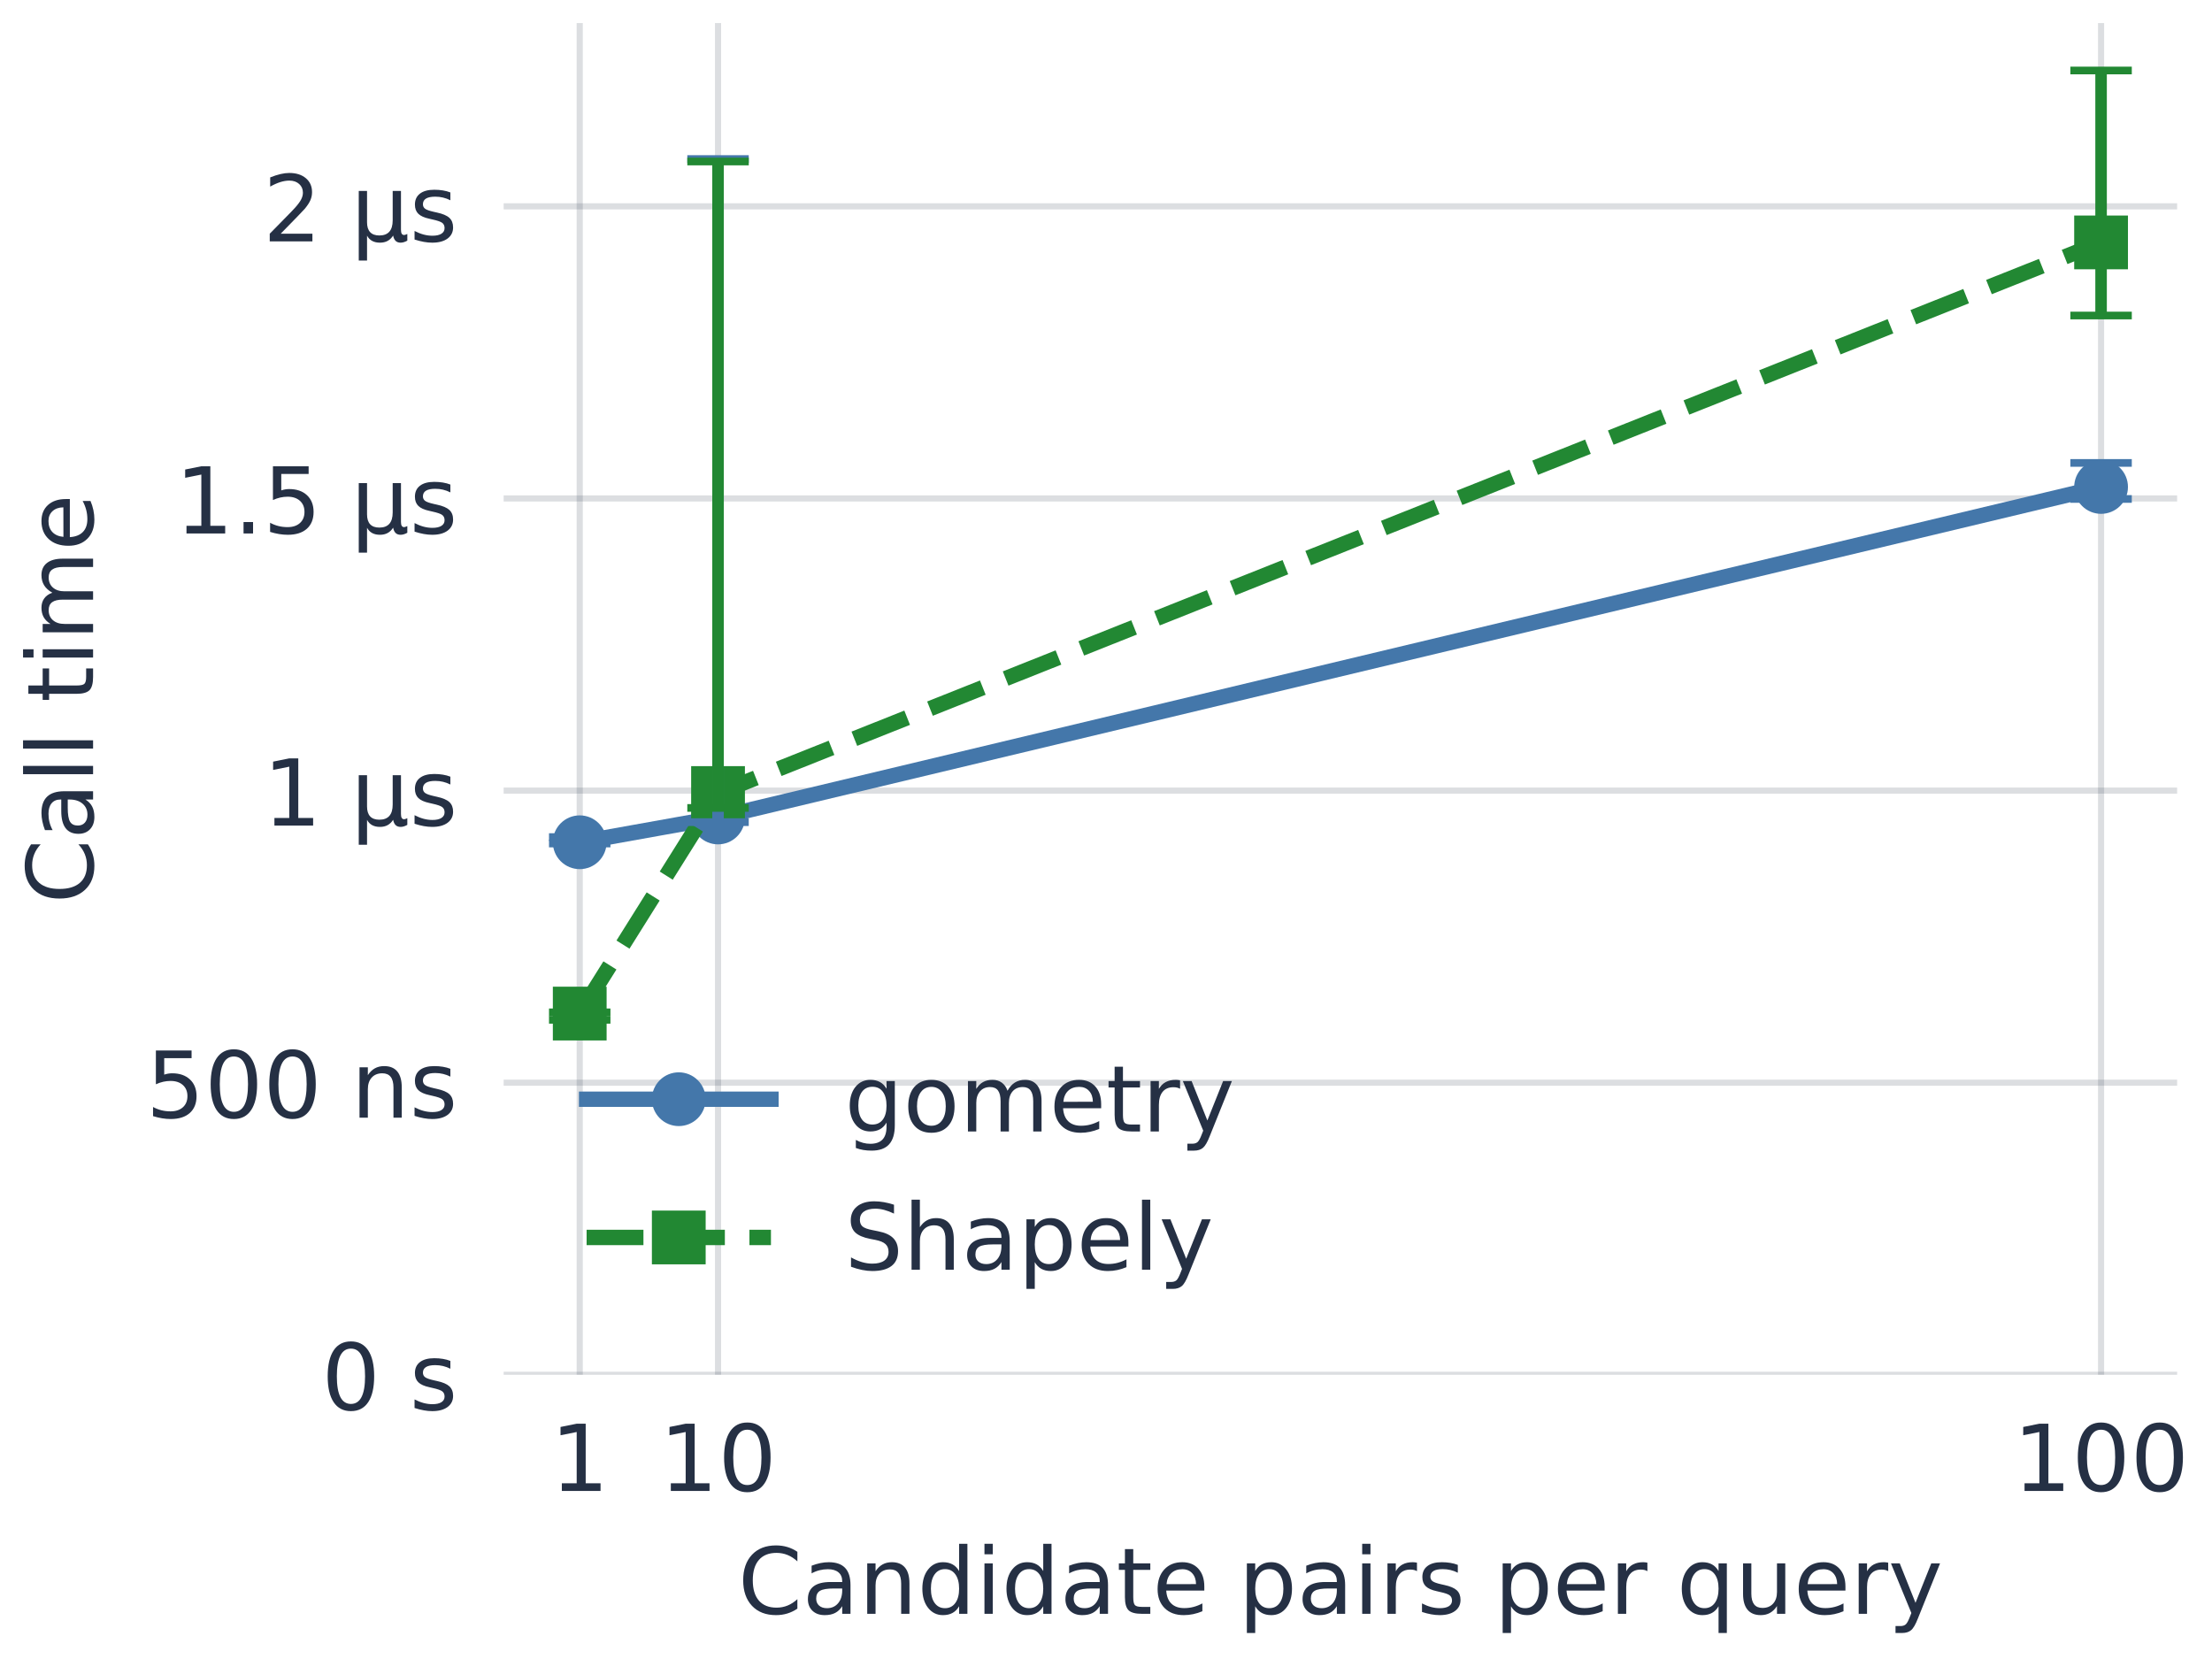
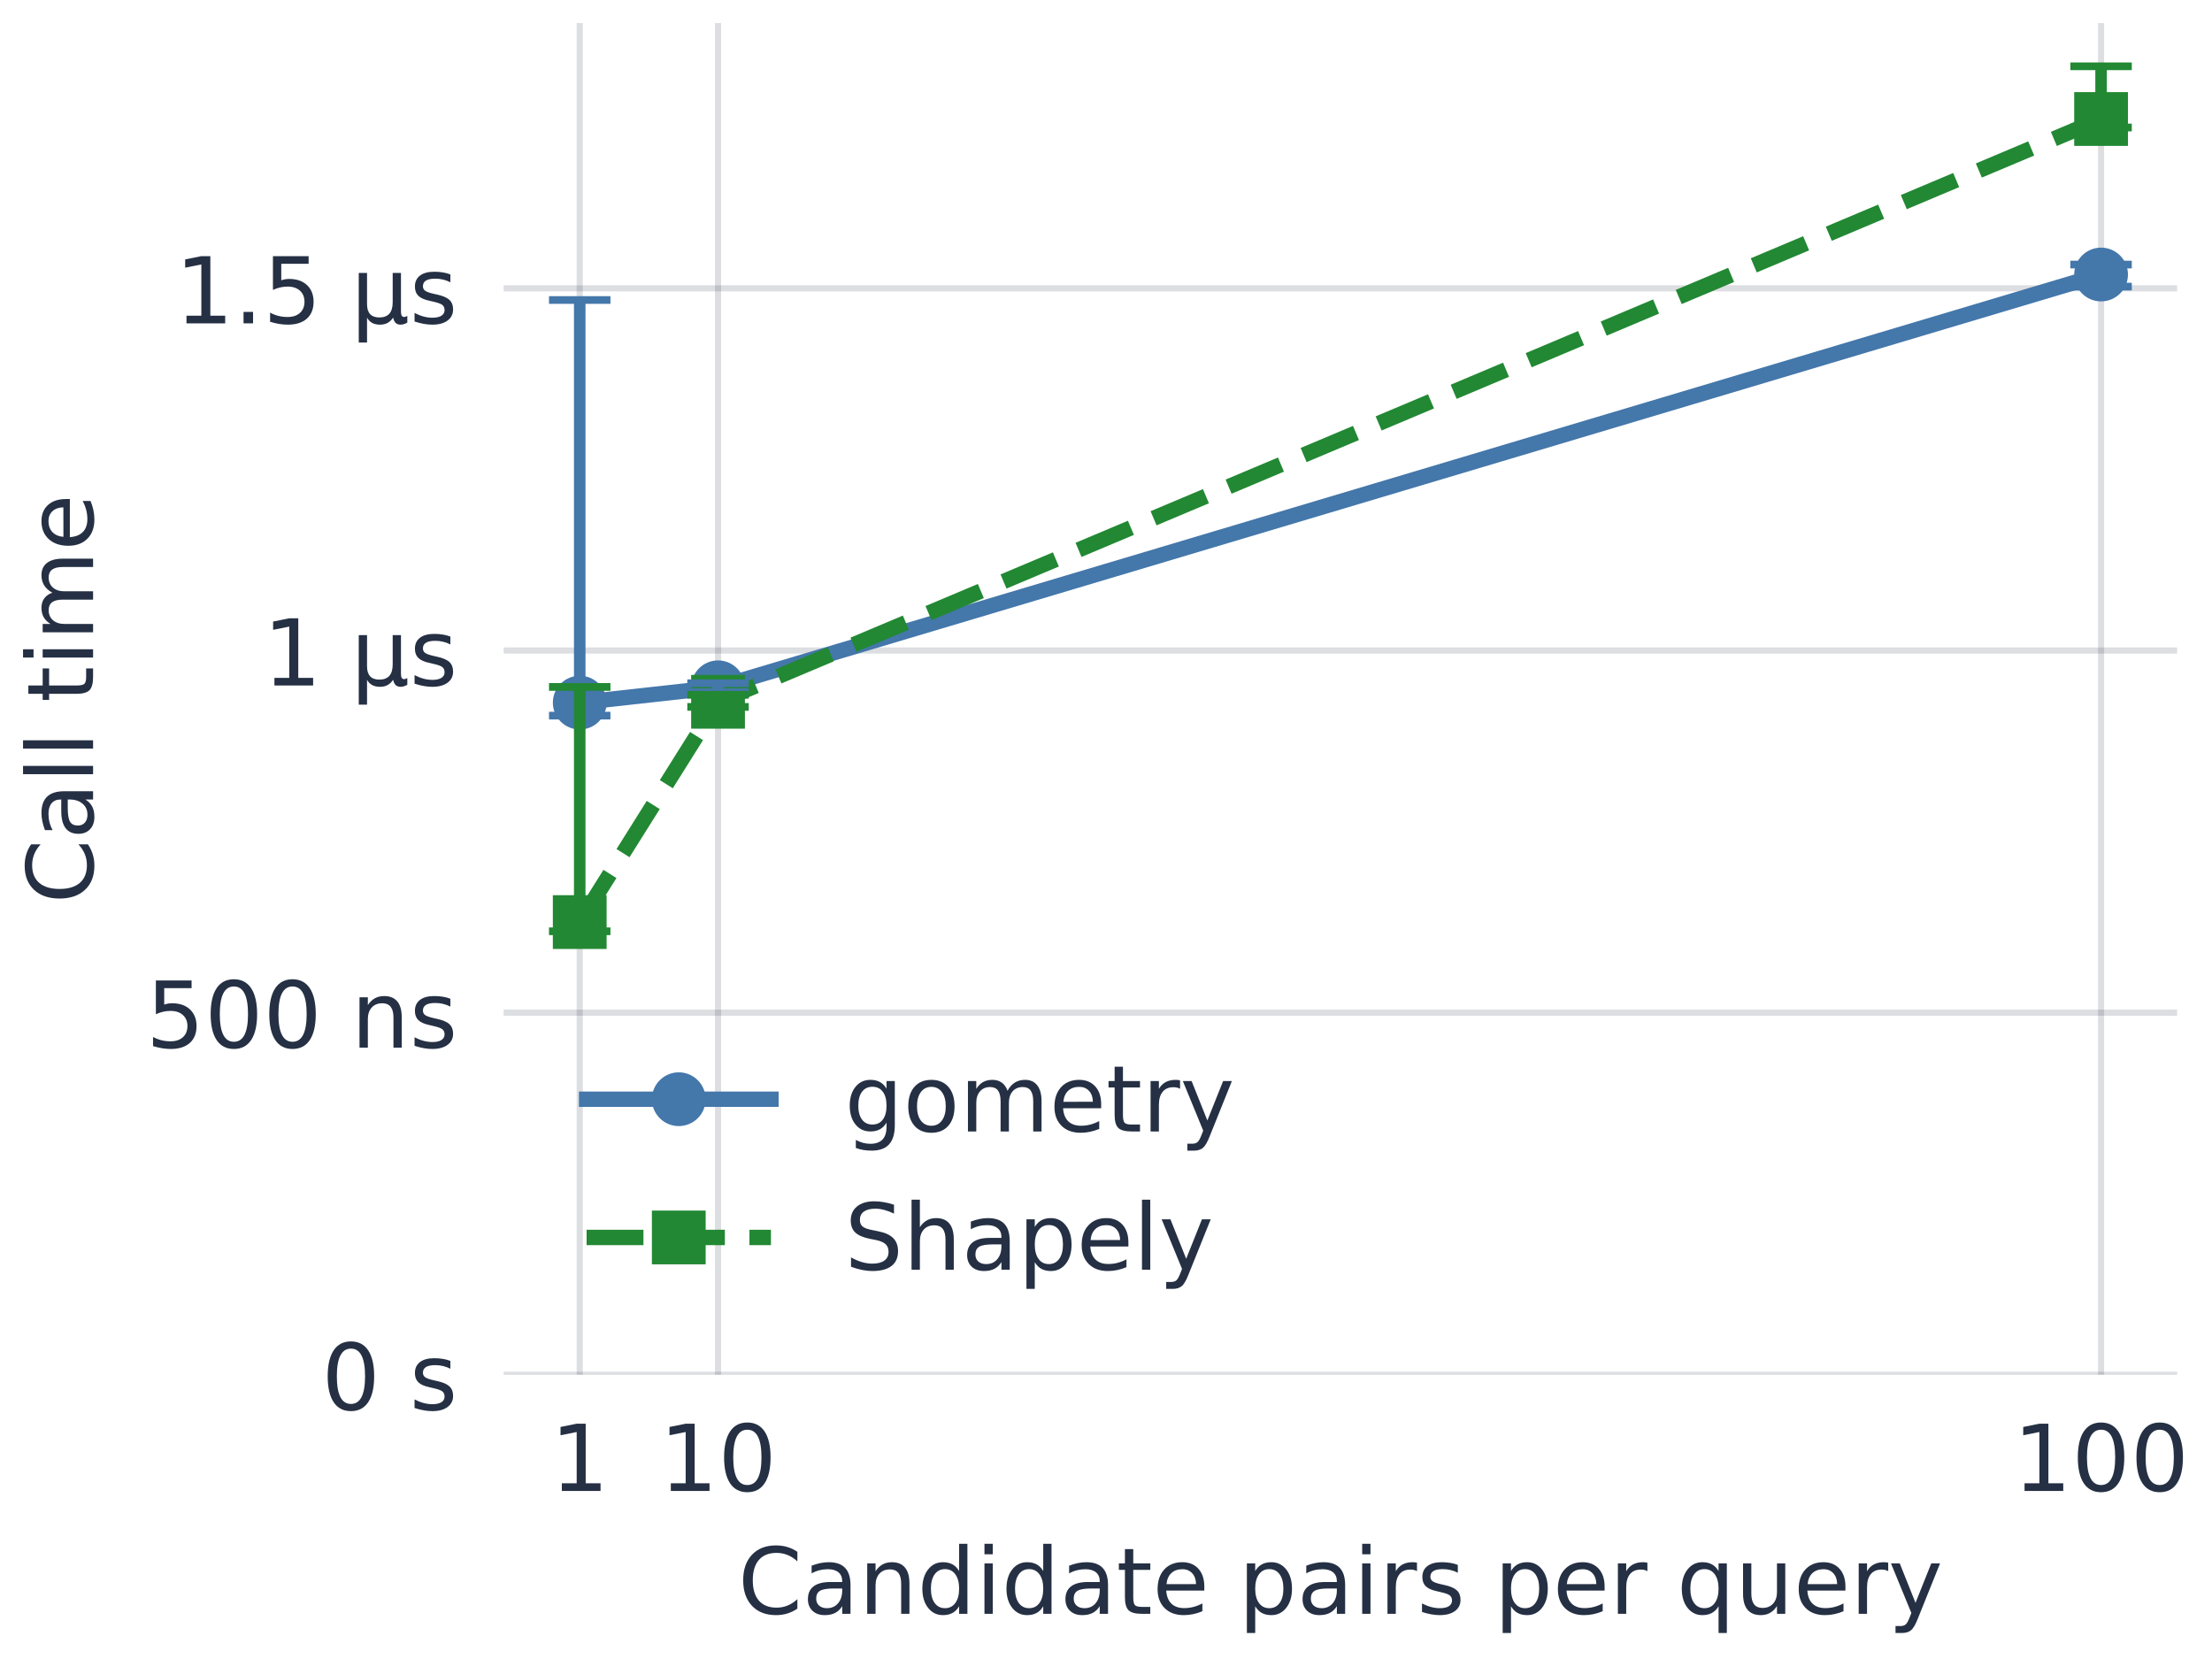
<svg xmlns="http://www.w3.org/2000/svg" xmlns:xlink="http://www.w3.org/1999/xlink" width="288pt" height="216pt" viewBox="0 0 288 216" version="1.1">
  <defs>
    <style type="text/css">*{stroke-linejoin: round; stroke-linecap: butt}</style>
  </defs>
  <g id="figure_1">
    <g id="patch_1">
      <path d="M 0 216 L 288 216 L 288 0 L 0 0 L 0 216 z " style="fill: none" />
    </g>
    <g id="axes_1">
      <g id="patch_2">
        <path d="M 65.576 178.999 L 283.462 178.999 L 283.462 3 L 65.576 3 L 65.576 178.999 z " style="fill: none" />
      </g>
      <g id="matplotlib.axis_1">
        <g id="xtick_1">
          <g id="line2d_1">
            <path d="M 75.48 178.999 L 75.48 3 " clip-path="url(#p551e7f5660)" style="fill: none; stroke: #253044; stroke-opacity: 0.16; stroke-width: 0.8; stroke-linecap: square" />
          </g>
          <g id="line2d_2" />
          <g id="text_1">
            <g style="fill: #253044" transform="translate(71.66256 194.116) scale(0.12 -0.12)">
              <defs>
                <path id="DejaVuSans-14" d="M 794 531 L 1825 531 L 1825 4091 L 703 3866 L 703 4441 L 1819 4666 L 2450 4666 L 2450 531 L 3481 531 L 3481 0 L 794 0 L 794 531 z " transform="scale(0.015625)" />
              </defs>
              <use xlink:href="#DejaVuSans-14" />
            </g>
          </g>
        </g>
        <g id="xtick_2">
          <g id="line2d_3">
            <path d="M 93.487 178.999 L 93.487 3 " clip-path="url(#p551e7f5660)" style="fill: none; stroke: #253044; stroke-opacity: 0.16; stroke-width: 0.8; stroke-linecap: square" />
          </g>
          <g id="line2d_4" />
          <g id="text_2">
            <g style="fill: #253044" transform="translate(85.85213 194.116) scale(0.12 -0.12)">
              <defs>
                <path id="DejaVuSans-13" d="M 2034 4250 Q 1547 4250 1301 3770 Q 1056 3291 1056 2328 Q 1056 1369 1301 889 Q 1547 409 2034 409 Q 2525 409 2770 889 Q 3016 1369 3016 2328 Q 3016 3291 2770 3770 Q 2525 4250 2034 4250 z M 2034 4750 Q 2819 4750 3233 4129 Q 3647 3509 3647 2328 Q 3647 1150 3233 529 Q 2819 -91 2034 -91 Q 1250 -91 836 529 Q 422 1150 422 2328 Q 422 3509 836 4129 Q 1250 4750 2034 4750 z " transform="scale(0.015625)" />
              </defs>
              <use xlink:href="#DejaVuSans-14" />
              <use xlink:href="#DejaVuSans-13" transform="translate(63.625 0)" />
            </g>
          </g>
        </g>
        <g id="xtick_3">
          <g id="line2d_5">
            <path d="M 273.558 178.999 L 273.558 3 " clip-path="url(#p551e7f5660)" style="fill: none; stroke: #253044; stroke-opacity: 0.16; stroke-width: 0.8; stroke-linecap: square" />
          </g>
          <g id="line2d_6" />
          <g id="text_3">
            <g style="fill: #253044" transform="translate(262.1053 194.116) scale(0.12 -0.12)">
              <use xlink:href="#DejaVuSans-14" />
              <use xlink:href="#DejaVuSans-13" transform="translate(63.625 0)" />
              <use xlink:href="#DejaVuSans-13" transform="translate(127.25 0)" />
            </g>
          </g>
        </g>
        <g id="text_4">
          <g style="fill: #253044" transform="translate(96.08954 210.1169) scale(0.12 -0.12)">
            <defs>
              <path id="DejaVuSans-26" d="M 4122 4306 L 4122 3641 Q 3803 3938 3442 4084 Q 3081 4231 2675 4231 Q 1875 4231 1450 3742 Q 1025 3253 1025 2328 Q 1025 1406 1450 917 Q 1875 428 2675 428 Q 3081 428 3442 575 Q 3803 722 4122 1019 L 4122 359 Q 3791 134 3420 21 Q 3050 -91 2638 -91 Q 1578 -91 968 557 Q 359 1206 359 2328 Q 359 3453 968 4101 Q 1578 4750 2638 4750 Q 3056 4750 3426 4639 Q 3797 4528 4122 4306 z " transform="scale(0.015625)" />
              <path id="DejaVuSans-44" d="M 2194 1759 Q 1497 1759 1228 1600 Q 959 1441 959 1056 Q 959 750 1161 570 Q 1363 391 1709 391 Q 2188 391 2477 730 Q 2766 1069 2766 1631 L 2766 1759 L 2194 1759 z M 3341 1997 L 3341 0 L 2766 0 L 2766 531 Q 2569 213 2275 61 Q 1981 -91 1556 -91 Q 1019 -91 701 211 Q 384 513 384 1019 Q 384 1609 779 1909 Q 1175 2209 1959 2209 L 2766 2209 L 2766 2266 Q 2766 2663 2505 2880 Q 2244 3097 1772 3097 Q 1472 3097 1187 3025 Q 903 2953 641 2809 L 641 3341 Q 956 3463 1253 3523 Q 1550 3584 1831 3584 Q 2591 3584 2966 3190 Q 3341 2797 3341 1997 z " transform="scale(0.015625)" />
              <path id="DejaVuSans-51" d="M 3513 2113 L 3513 0 L 2938 0 L 2938 2094 Q 2938 2591 2744 2837 Q 2550 3084 2163 3084 Q 1697 3084 1428 2787 Q 1159 2491 1159 1978 L 1159 0 L 581 0 L 581 3500 L 1159 3500 L 1159 2956 Q 1366 3272 1645 3428 Q 1925 3584 2291 3584 Q 2894 3584 3203 3211 Q 3513 2838 3513 2113 z " transform="scale(0.015625)" />
              <path id="DejaVuSans-47" d="M 2906 2969 L 2906 4863 L 3481 4863 L 3481 0 L 2906 0 L 2906 525 Q 2725 213 2448 61 Q 2172 -91 1784 -91 Q 1150 -91 751 415 Q 353 922 353 1747 Q 353 2572 751 3078 Q 1150 3584 1784 3584 Q 2172 3584 2448 3432 Q 2725 3281 2906 2969 z M 947 1747 Q 947 1113 1208 752 Q 1469 391 1925 391 Q 2381 391 2643 752 Q 2906 1113 2906 1747 Q 2906 2381 2643 2742 Q 2381 3103 1925 3103 Q 1469 3103 1208 2742 Q 947 2381 947 1747 z " transform="scale(0.015625)" />
              <path id="DejaVuSans-4c" d="M 603 3500 L 1178 3500 L 1178 0 L 603 0 L 603 3500 z M 603 4863 L 1178 4863 L 1178 4134 L 603 4134 L 603 4863 z " transform="scale(0.015625)" />
              <path id="DejaVuSans-57" d="M 1172 4494 L 1172 3500 L 2356 3500 L 2356 3053 L 1172 3053 L 1172 1153 Q 1172 725 1289 603 Q 1406 481 1766 481 L 2356 481 L 2356 0 L 1766 0 Q 1100 0 847 248 Q 594 497 594 1153 L 594 3053 L 172 3053 L 172 3500 L 594 3500 L 594 4494 L 1172 4494 z " transform="scale(0.015625)" />
              <path id="DejaVuSans-48" d="M 3597 1894 L 3597 1613 L 953 1613 Q 991 1019 1311 708 Q 1631 397 2203 397 Q 2534 397 2845 478 Q 3156 559 3463 722 L 3463 178 Q 3153 47 2828 -22 Q 2503 -91 2169 -91 Q 1331 -91 842 396 Q 353 884 353 1716 Q 353 2575 817 3079 Q 1281 3584 2069 3584 Q 2775 3584 3186 3129 Q 3597 2675 3597 1894 z M 3022 2063 Q 3016 2534 2758 2815 Q 2500 3097 2075 3097 Q 1594 3097 1305 2825 Q 1016 2553 972 2059 L 3022 2063 z " transform="scale(0.015625)" />
              <path id="DejaVuSans-3" transform="scale(0.015625)" />
              <path id="DejaVuSans-53" d="M 1159 525 L 1159 -1331 L 581 -1331 L 581 3500 L 1159 3500 L 1159 2969 Q 1341 3281 1617 3432 Q 1894 3584 2278 3584 Q 2916 3584 3314 3078 Q 3713 2572 3713 1747 Q 3713 922 3314 415 Q 2916 -91 2278 -91 Q 1894 -91 1617 61 Q 1341 213 1159 525 z M 3116 1747 Q 3116 2381 2855 2742 Q 2594 3103 2138 3103 Q 1681 3103 1420 2742 Q 1159 2381 1159 1747 Q 1159 1113 1420 752 Q 1681 391 2138 391 Q 2594 391 2855 752 Q 3116 1113 3116 1747 z " transform="scale(0.015625)" />
              <path id="DejaVuSans-55" d="M 2631 2963 Q 2534 3019 2420 3045 Q 2306 3072 2169 3072 Q 1681 3072 1420 2755 Q 1159 2438 1159 1844 L 1159 0 L 581 0 L 581 3500 L 1159 3500 L 1159 2956 Q 1341 3275 1631 3429 Q 1922 3584 2338 3584 Q 2397 3584 2469 3576 Q 2541 3569 2628 3553 L 2631 2963 z " transform="scale(0.015625)" />
              <path id="DejaVuSans-56" d="M 2834 3397 L 2834 2853 Q 2591 2978 2328 3040 Q 2066 3103 1784 3103 Q 1356 3103 1142 2972 Q 928 2841 928 2578 Q 928 2378 1081 2264 Q 1234 2150 1697 2047 L 1894 2003 Q 2506 1872 2764 1633 Q 3022 1394 3022 966 Q 3022 478 2636 193 Q 2250 -91 1575 -91 Q 1294 -91 989 -36 Q 684 19 347 128 L 347 722 Q 666 556 975 473 Q 1284 391 1588 391 Q 1994 391 2212 530 Q 2431 669 2431 922 Q 2431 1156 2273 1281 Q 2116 1406 1581 1522 L 1381 1569 Q 847 1681 609 1914 Q 372 2147 372 2553 Q 372 3047 722 3315 Q 1072 3584 1716 3584 Q 2034 3584 2315 3537 Q 2597 3491 2834 3397 z " transform="scale(0.015625)" />
              <path id="DejaVuSans-54" d="M 947 1747 Q 947 1113 1208 752 Q 1469 391 1925 391 Q 2381 391 2643 752 Q 2906 1113 2906 1747 Q 2906 2381 2643 2742 Q 2381 3103 1925 3103 Q 1469 3103 1208 2742 Q 947 2381 947 1747 z M 2906 525 Q 2725 213 2448 61 Q 2172 -91 1784 -91 Q 1150 -91 751 415 Q 353 922 353 1747 Q 353 2572 751 3078 Q 1150 3584 1784 3584 Q 2172 3584 2448 3432 Q 2725 3281 2906 2969 L 2906 3500 L 3481 3500 L 3481 -1331 L 2906 -1331 L 2906 525 z " transform="scale(0.015625)" />
              <path id="DejaVuSans-58" d="M 544 1381 L 544 3500 L 1119 3500 L 1119 1403 Q 1119 906 1312 657 Q 1506 409 1894 409 Q 2359 409 2629 706 Q 2900 1003 2900 1516 L 2900 3500 L 3475 3500 L 3475 0 L 2900 0 L 2900 538 Q 2691 219 2414 64 Q 2138 -91 1772 -91 Q 1169 -91 856 284 Q 544 659 544 1381 z M 1991 3584 L 1991 3584 z " transform="scale(0.015625)" />
              <path id="DejaVuSans-5c" d="M 2059 -325 Q 1816 -950 1584 -1140 Q 1353 -1331 966 -1331 L 506 -1331 L 506 -850 L 844 -850 Q 1081 -850 1212 -737 Q 1344 -625 1503 -206 L 1606 56 L 191 3500 L 800 3500 L 1894 763 L 2988 3500 L 3597 3500 L 2059 -325 z " transform="scale(0.015625)" />
            </defs>
            <use xlink:href="#DejaVuSans-26" />
            <use xlink:href="#DejaVuSans-44" transform="translate(69.82812 0)" />
            <use xlink:href="#DejaVuSans-51" transform="translate(131.1094 0)" />
            <use xlink:href="#DejaVuSans-47" transform="translate(194.4844 0)" />
            <use xlink:href="#DejaVuSans-4c" transform="translate(257.9688 0)" />
            <use xlink:href="#DejaVuSans-47" transform="translate(285.75 0)" />
            <use xlink:href="#DejaVuSans-44" transform="translate(349.2344 0)" />
            <use xlink:href="#DejaVuSans-57" transform="translate(410.5156 0)" />
            <use xlink:href="#DejaVuSans-48" transform="translate(449.7188 0)" />
            <use xlink:href="#DejaVuSans-3" transform="translate(511.25 0)" />
            <use xlink:href="#DejaVuSans-53" transform="translate(543.0312 0)" />
            <use xlink:href="#DejaVuSans-44" transform="translate(606.5156 0)" />
            <use xlink:href="#DejaVuSans-4c" transform="translate(667.7969 0)" />
            <use xlink:href="#DejaVuSans-55" transform="translate(695.5781 0)" />
            <use xlink:href="#DejaVuSans-56" transform="translate(736.6875 0)" />
            <use xlink:href="#DejaVuSans-3" transform="translate(788.7812 0)" />
            <use xlink:href="#DejaVuSans-53" transform="translate(820.5625 0)" />
            <use xlink:href="#DejaVuSans-48" transform="translate(884.0469 0)" />
            <use xlink:href="#DejaVuSans-55" transform="translate(945.5781 0)" />
            <use xlink:href="#DejaVuSans-3" transform="translate(986.6875 0)" />
            <use xlink:href="#DejaVuSans-54" transform="translate(1018.469 0)" />
            <use xlink:href="#DejaVuSans-58" transform="translate(1081.953 0)" />
            <use xlink:href="#DejaVuSans-48" transform="translate(1145.328 0)" />
            <use xlink:href="#DejaVuSans-55" transform="translate(1206.859 0)" />
            <use xlink:href="#DejaVuSans-5c" transform="translate(1247.969 0)" />
          </g>
        </g>
      </g>
      <g id="matplotlib.axis_2">
        <g id="ytick_1">
          <g id="line2d_7">
            <path d="M 65.576 178.999 L 283.462 178.999 " clip-path="url(#p551e7f5660)" style="fill: none; stroke: #253044; stroke-opacity: 0.16; stroke-width: 0.8; stroke-linecap: square" />
          </g>
          <g id="line2d_8" />
          <g id="text_5">
            <g style="fill: #253044" transform="translate(41.87618 183.5574) scale(0.12 -0.12)">
              <use xlink:href="#DejaVuSans-13" />
              <use xlink:href="#DejaVuSans-3" transform="translate(63.625 0)" />
              <use xlink:href="#DejaVuSans-56" transform="translate(95.40625 0)" />
            </g>
          </g>
        </g>
        <g id="ytick_2">
          <g id="line2d_9">
-             <path d="M 65.576 140.966 L 283.462 140.966 " clip-path="url(#p551e7f5660)" style="fill: none; stroke: #253044; stroke-opacity: 0.16; stroke-width: 0.8; stroke-linecap: square" />
+             <path d="M 65.576 131.846 L 283.462 131.846 " clip-path="url(#p551e7f5660)" style="fill: none; stroke: #253044; stroke-opacity: 0.16; stroke-width: 0.8; stroke-linecap: square" />
          </g>
          <g id="line2d_10" />
          <g id="text_6">
-             <g style="fill: #253044" transform="translate(19.00118 145.5243) scale(0.12 -0.12)">
+             <g style="fill: #253044" transform="translate(19.00118 136.4049) scale(0.12 -0.12)">
              <defs>
                <path id="DejaVuSans-18" d="M 691 4666 L 3169 4666 L 3169 4134 L 1269 4134 L 1269 2991 Q 1406 3038 1543 3061 Q 1681 3084 1819 3084 Q 2600 3084 3056 2656 Q 3513 2228 3513 1497 Q 3513 744 3044 326 Q 2575 -91 1722 -91 Q 1428 -91 1123 -41 Q 819 9 494 109 L 494 744 Q 775 591 1075 516 Q 1375 441 1709 441 Q 2250 441 2565 725 Q 2881 1009 2881 1497 Q 2881 1984 2565 2268 Q 2250 2553 1709 2553 Q 1456 2553 1204 2497 Q 953 2441 691 2322 L 691 4666 z " transform="scale(0.015625)" />
              </defs>
              <use xlink:href="#DejaVuSans-18" />
              <use xlink:href="#DejaVuSans-13" transform="translate(63.625 0)" />
              <use xlink:href="#DejaVuSans-13" transform="translate(127.25 0)" />
              <use xlink:href="#DejaVuSans-3" transform="translate(190.875 0)" />
              <use xlink:href="#DejaVuSans-51" transform="translate(222.6562 0)" />
              <use xlink:href="#DejaVuSans-56" transform="translate(286.0312 0)" />
            </g>
          </g>
        </g>
        <g id="ytick_3">
          <g id="line2d_11">
-             <path d="M 65.576 102.933 L 283.462 102.933 " clip-path="url(#p551e7f5660)" style="fill: none; stroke: #253044; stroke-opacity: 0.16; stroke-width: 0.8; stroke-linecap: square" />
+             <path d="M 65.576 84.694 L 283.462 84.694 " clip-path="url(#p551e7f5660)" style="fill: none; stroke: #253044; stroke-opacity: 0.16; stroke-width: 0.8; stroke-linecap: square" />
          </g>
          <g id="line2d_12" />
          <g id="text_7">
-             <g style="fill: #253044" transform="translate(34.24118 107.4911) scale(0.12 -0.12)">
+             <g style="fill: #253044" transform="translate(34.24118 89.25238) scale(0.12 -0.12)">
              <defs>
                <path id="DejaVuSans-77" d="M 544 -1331 L 544 3500 L 1119 3500 L 1119 1325 Q 1119 872 1334 640 Q 1550 409 1972 409 Q 2434 409 2667 671 Q 2900 934 2900 1459 L 2900 3500 L 3475 3500 L 3475 806 Q 3475 619 3529 530 Q 3584 441 3700 441 Q 3728 441 3778 458 Q 3828 475 3916 513 L 3916 50 Q 3788 -22 3673 -56 Q 3559 -91 3450 -91 Q 3234 -91 3106 31 Q 2978 153 2931 403 Q 2775 156 2548 32 Q 2322 -91 2016 -91 Q 1697 -91 1473 31 Q 1250 153 1119 397 L 1119 -1331 L 544 -1331 z " transform="scale(0.015625)" />
              </defs>
              <use xlink:href="#DejaVuSans-14" />
              <use xlink:href="#DejaVuSans-3" transform="translate(63.625 0)" />
              <use xlink:href="#DejaVuSans-77" transform="translate(95.40625 0)" />
              <use xlink:href="#DejaVuSans-56" transform="translate(159.0312 0)" />
            </g>
          </g>
        </g>
        <g id="ytick_4">
          <g id="line2d_13">
-             <path d="M 65.576 64.899 L 283.462 64.899 " clip-path="url(#p551e7f5660)" style="fill: none; stroke: #253044; stroke-opacity: 0.16; stroke-width: 0.8; stroke-linecap: square" />
+             <path d="M 65.576 37.541 L 283.462 37.541 " clip-path="url(#p551e7f5660)" style="fill: none; stroke: #253044; stroke-opacity: 0.16; stroke-width: 0.8; stroke-linecap: square" />
          </g>
          <g id="line2d_14" />
          <g id="text_8">
-             <g style="fill: #253044" transform="translate(22.79243 69.45795) scale(0.12 -0.12)">
+             <g style="fill: #253044" transform="translate(22.79243 42.09986) scale(0.12 -0.12)">
              <defs>
                <path id="DejaVuSans-11" d="M 684 794 L 1344 794 L 1344 0 L 684 0 L 684 794 z " transform="scale(0.015625)" />
              </defs>
              <use xlink:href="#DejaVuSans-14" />
              <use xlink:href="#DejaVuSans-11" transform="translate(63.625 0)" />
              <use xlink:href="#DejaVuSans-18" transform="translate(95.40625 0)" />
              <use xlink:href="#DejaVuSans-3" transform="translate(159.0312 0)" />
              <use xlink:href="#DejaVuSans-77" transform="translate(190.8125 0)" />
              <use xlink:href="#DejaVuSans-56" transform="translate(254.4375 0)" />
            </g>
          </g>
        </g>
-         <g id="ytick_5">
-           <g id="line2d_15">
-             <path d="M 65.576 26.866 L 283.462 26.866 " clip-path="url(#p551e7f5660)" style="fill: none; stroke: #253044; stroke-opacity: 0.16; stroke-width: 0.8; stroke-linecap: square" />
-           </g>
-           <g id="line2d_16" />
-           <g id="text_9">
-             <g style="fill: #253044" transform="translate(34.24118 31.42479) scale(0.12 -0.12)">
-               <defs>
-                 <path id="DejaVuSans-15" d="M 1228 531 L 3431 531 L 3431 0 L 469 0 L 469 531 Q 828 903 1448 1529 Q 2069 2156 2228 2338 Q 2531 2678 2651 2914 Q 2772 3150 2772 3378 Q 2772 3750 2511 3984 Q 2250 4219 1831 4219 Q 1534 4219 1204 4116 Q 875 4013 500 3803 L 500 4441 Q 881 4594 1212 4672 Q 1544 4750 1819 4750 Q 2544 4750 2975 4387 Q 3406 4025 3406 3419 Q 3406 3131 3298 2873 Q 3191 2616 2906 2266 Q 2828 2175 2409 1742 Q 1991 1309 1228 531 z " transform="scale(0.015625)" />
-               </defs>
-               <use xlink:href="#DejaVuSans-15" />
-               <use xlink:href="#DejaVuSans-3" transform="translate(63.625 0)" />
-               <use xlink:href="#DejaVuSans-77" transform="translate(95.40625 0)" />
-               <use xlink:href="#DejaVuSans-56" transform="translate(159.0312 0)" />
-             </g>
-           </g>
-         </g>
-         <g id="text_10">
+         <g id="text_9">
          <g style="fill: #253044" transform="translate(12.11837 117.662) rotate(-90) scale(0.12 -0.12)">
            <defs>
              <path id="DejaVuSans-4f" d="M 603 4863 L 1178 4863 L 1178 0 L 603 0 L 603 4863 z " transform="scale(0.015625)" />
              <path id="DejaVuSans-50" d="M 3328 2828 Q 3544 3216 3844 3400 Q 4144 3584 4550 3584 Q 5097 3584 5394 3201 Q 5691 2819 5691 2113 L 5691 0 L 5113 0 L 5113 2094 Q 5113 2597 4934 2840 Q 4756 3084 4391 3084 Q 3944 3084 3684 2787 Q 3425 2491 3425 1978 L 3425 0 L 2847 0 L 2847 2094 Q 2847 2600 2669 2842 Q 2491 3084 2119 3084 Q 1678 3084 1418 2786 Q 1159 2488 1159 1978 L 1159 0 L 581 0 L 581 3500 L 1159 3500 L 1159 2956 Q 1356 3278 1631 3431 Q 1906 3584 2284 3584 Q 2666 3584 2933 3390 Q 3200 3197 3328 2828 z " transform="scale(0.015625)" />
            </defs>
            <use xlink:href="#DejaVuSans-26" />
            <use xlink:href="#DejaVuSans-44" transform="translate(69.82812 0)" />
            <use xlink:href="#DejaVuSans-4f" transform="translate(131.1094 0)" />
            <use xlink:href="#DejaVuSans-4f" transform="translate(158.8906 0)" />
            <use xlink:href="#DejaVuSans-3" transform="translate(186.6719 0)" />
            <use xlink:href="#DejaVuSans-57" transform="translate(218.4531 0)" />
            <use xlink:href="#DejaVuSans-4c" transform="translate(257.6562 0)" />
            <use xlink:href="#DejaVuSans-50" transform="translate(285.4375 0)" />
            <use xlink:href="#DejaVuSans-48" transform="translate(382.8438 0)" />
          </g>
        </g>
      </g>
-       <g id="line2d_17">
-         <path d="M 75.48 109.661 L 93.487 106.434 L 273.558 63.401 " clip-path="url(#p551e7f5660)" style="fill: none; stroke: #4477aa; stroke-width: 2; stroke-linecap: square" />
+       <g id="line2d_15">
+         <path d="M 75.48 91.481 L 93.487 89.487 L 273.558 35.741 " clip-path="url(#p551e7f5660)" style="fill: none; stroke: #4477aa; stroke-width: 2; stroke-linecap: square" />
        <defs>
          <path id="m4e5c353c37" d="M 0 3 C 0.796 3 1.559 2.684 2.121 2.121 C 2.684 1.559 3 0.796 3 0 C 3 -0.796 2.684 -1.559 2.121 -2.121 C 1.559 -2.684 0.796 -3 0 -3 C -0.796 -3 -1.559 -2.684 -2.121 -2.121 C -2.684 -1.559 -3 -0.796 -3 0 C -3 0.796 -2.684 1.559 -2.121 2.121 C -1.559 2.684 -0.796 3 0 3 z " style="stroke: #4477aa" />
        </defs>
        <g clip-path="url(#p551e7f5660)">
-           <use xlink:href="#m4e5c353c37" x="75.48" y="109.661" style="fill: #4477aa; stroke: #4477aa" />
-           <use xlink:href="#m4e5c353c37" x="93.487" y="106.434" style="fill: #4477aa; stroke: #4477aa" />
-           <use xlink:href="#m4e5c353c37" x="273.558" y="63.401" style="fill: #4477aa; stroke: #4477aa" />
-         </g>
-       </g>
-       <g id="line2d_18">
-         <path d="M 75.48 131.966 L 93.487 103.25 L 273.558 31.562 " clip-path="url(#p551e7f5660)" style="fill: none; stroke-dasharray: 7.4,3.2; stroke-dashoffset: 0; stroke: #228833; stroke-width: 2" />
+           <use xlink:href="#m4e5c353c37" x="75.48" y="91.481" style="fill: #4477aa; stroke: #4477aa" />
+           <use xlink:href="#m4e5c353c37" x="93.487" y="89.487" style="fill: #4477aa; stroke: #4477aa" />
+           <use xlink:href="#m4e5c353c37" x="273.558" y="35.741" style="fill: #4477aa; stroke: #4477aa" />
+         </g>
+       </g>
+       <g id="line2d_16">
+         <path d="M 75.48 120.054 L 93.487 91.372 L 273.558 15.493 " clip-path="url(#p551e7f5660)" style="fill: none; stroke-dasharray: 7.4,3.2; stroke-dashoffset: 0; stroke: #228833; stroke-width: 2" />
        <defs>
          <path id="m59efee9241" d="M -3 3 L 3 3 L 3 -3 L -3 -3 z " style="stroke: #228833; stroke-linejoin: miter" />
        </defs>
        <g clip-path="url(#p551e7f5660)">
-           <use xlink:href="#m59efee9241" x="75.48" y="131.966" style="fill: #228833; stroke: #228833; stroke-linejoin: miter" />
-           <use xlink:href="#m59efee9241" x="93.487" y="103.25" style="fill: #228833; stroke: #228833; stroke-linejoin: miter" />
-           <use xlink:href="#m59efee9241" x="273.558" y="31.562" style="fill: #228833; stroke: #228833; stroke-linejoin: miter" />
+           <use xlink:href="#m59efee9241" x="75.48" y="120.054" style="fill: #228833; stroke: #228833; stroke-linejoin: miter" />
+           <use xlink:href="#m59efee9241" x="93.487" y="91.372" style="fill: #228833; stroke: #228833; stroke-linejoin: miter" />
+           <use xlink:href="#m59efee9241" x="273.558" y="15.493" style="fill: #228833; stroke: #228833; stroke-linejoin: miter" />
        </g>
      </g>
      <g id="LineCollection_1">
-         <path d="M 75.48 109.821 L 75.48 108.989 " clip-path="url(#p551e7f5660)" style="fill: none; stroke: #4477aa; stroke-width: 1.5" />
-       </g>
-       <g id="line2d_19">
+         <path d="M 75.48 93.175 L 75.48 39.063 " clip-path="url(#p551e7f5660)" style="fill: none; stroke: #4477aa; stroke-width: 1.5" />
+       </g>
+       <g id="line2d_17">
        <defs>
          <path id="m83a3b47bb3" d="M 4 0 L -4 -0 " style="stroke: #4477aa" />
        </defs>
        <g clip-path="url(#p551e7f5660)">
-           <use xlink:href="#m83a3b47bb3" x="75.48" y="109.821" style="fill: #4477aa; stroke: #4477aa" />
+           <use xlink:href="#m83a3b47bb3" x="75.48" y="93.175" style="fill: #4477aa; stroke: #4477aa" />
+         </g>
+       </g>
+       <g id="line2d_18">
+         <g clip-path="url(#p551e7f5660)">
+           <use xlink:href="#m83a3b47bb3" x="75.48" y="39.063" style="fill: #4477aa; stroke: #4477aa" />
+         </g>
+       </g>
+       <g id="LineCollection_2">
+         <path d="M 93.487 90.116 L 93.487 88.959 " clip-path="url(#p551e7f5660)" style="fill: none; stroke: #4477aa; stroke-width: 1.5" />
+       </g>
+       <g id="line2d_19">
+         <g clip-path="url(#p551e7f5660)">
+           <use xlink:href="#m83a3b47bb3" x="93.487" y="90.116" style="fill: #4477aa; stroke: #4477aa" />
        </g>
      </g>
      <g id="line2d_20">
        <g clip-path="url(#p551e7f5660)">
-           <use xlink:href="#m83a3b47bb3" x="75.48" y="108.989" style="fill: #4477aa; stroke: #4477aa" />
-         </g>
-       </g>
-       <g id="LineCollection_2">
-         <path d="M 93.487 107.04 L 93.487 20.706 " clip-path="url(#p551e7f5660)" style="fill: none; stroke: #4477aa; stroke-width: 1.5" />
+           <use xlink:href="#m83a3b47bb3" x="93.487" y="88.959" style="fill: #4477aa; stroke: #4477aa" />
+         </g>
+       </g>
+       <g id="LineCollection_3">
+         <path d="M 273.558 37.319 L 273.558 34.444 " clip-path="url(#p551e7f5660)" style="fill: none; stroke: #4477aa; stroke-width: 1.5" />
      </g>
      <g id="line2d_21">
        <g clip-path="url(#p551e7f5660)">
-           <use xlink:href="#m83a3b47bb3" x="93.487" y="107.04" style="fill: #4477aa; stroke: #4477aa" />
+           <use xlink:href="#m83a3b47bb3" x="273.558" y="37.319" style="fill: #4477aa; stroke: #4477aa" />
        </g>
      </g>
      <g id="line2d_22">
        <g clip-path="url(#p551e7f5660)">
-           <use xlink:href="#m83a3b47bb3" x="93.487" y="20.706" style="fill: #4477aa; stroke: #4477aa" />
-         </g>
-       </g>
-       <g id="LineCollection_3">
-         <path d="M 273.558 64.964 L 273.558 60.275 " clip-path="url(#p551e7f5660)" style="fill: none; stroke: #4477aa; stroke-width: 1.5" />
+           <use xlink:href="#m83a3b47bb3" x="273.558" y="34.444" style="fill: #4477aa; stroke: #4477aa" />
+         </g>
+       </g>
+       <g id="LineCollection_4">
+         <path d="M 75.48 121.251 L 75.48 89.437 " clip-path="url(#p551e7f5660)" style="fill: none; stroke: #228833; stroke-width: 1.5" />
      </g>
      <g id="line2d_23">
-         <g clip-path="url(#p551e7f5660)">
-           <use xlink:href="#m83a3b47bb3" x="273.558" y="64.964" style="fill: #4477aa; stroke: #4477aa" />
-         </g>
-       </g>
-       <g id="line2d_24">
-         <g clip-path="url(#p551e7f5660)">
-           <use xlink:href="#m83a3b47bb3" x="273.558" y="60.275" style="fill: #4477aa; stroke: #4477aa" />
-         </g>
-       </g>
-       <g id="LineCollection_4">
-         <path d="M 75.48 132.779 L 75.48 131.805 " clip-path="url(#p551e7f5660)" style="fill: none; stroke: #228833; stroke-width: 1.5" />
-       </g>
-       <g id="line2d_25">
        <defs>
          <path id="mb35ccb0ca6" d="M 4 0 L -4 -0 " style="stroke: #228833" />
        </defs>
        <g clip-path="url(#p551e7f5660)">
-           <use xlink:href="#mb35ccb0ca6" x="75.48" y="132.779" style="fill: #228833; stroke: #228833" />
+           <use xlink:href="#mb35ccb0ca6" x="75.48" y="121.251" style="fill: #228833; stroke: #228833" />
+         </g>
+       </g>
+       <g id="line2d_24">
+         <g clip-path="url(#p551e7f5660)">
+           <use xlink:href="#mb35ccb0ca6" x="75.48" y="89.437" style="fill: #228833; stroke: #228833" />
+         </g>
+       </g>
+       <g id="LineCollection_5">
+         <path d="M 93.487 92.037 L 93.487 90.462 " clip-path="url(#p551e7f5660)" style="fill: none; stroke: #228833; stroke-width: 1.5" />
+       </g>
+       <g id="line2d_25">
+         <g clip-path="url(#p551e7f5660)">
+           <use xlink:href="#mb35ccb0ca6" x="93.487" y="92.037" style="fill: #228833; stroke: #228833" />
        </g>
      </g>
      <g id="line2d_26">
        <g clip-path="url(#p551e7f5660)">
-           <use xlink:href="#mb35ccb0ca6" x="75.48" y="131.805" style="fill: #228833; stroke: #228833" />
-         </g>
-       </g>
-       <g id="LineCollection_5">
-         <path d="M 93.487 105.19 L 93.487 21.027 " clip-path="url(#p551e7f5660)" style="fill: none; stroke: #228833; stroke-width: 1.5" />
+           <use xlink:href="#mb35ccb0ca6" x="93.487" y="90.462" style="fill: #228833; stroke: #228833" />
+         </g>
+       </g>
+       <g id="LineCollection_6">
+         <path d="M 273.558 16.6 L 273.558 8.631 " clip-path="url(#p551e7f5660)" style="fill: none; stroke: #228833; stroke-width: 1.5" />
      </g>
      <g id="line2d_27">
        <g clip-path="url(#p551e7f5660)">
-           <use xlink:href="#mb35ccb0ca6" x="93.487" y="105.19" style="fill: #228833; stroke: #228833" />
+           <use xlink:href="#mb35ccb0ca6" x="273.558" y="16.6" style="fill: #228833; stroke: #228833" />
        </g>
      </g>
      <g id="line2d_28">
        <g clip-path="url(#p551e7f5660)">
-           <use xlink:href="#mb35ccb0ca6" x="93.487" y="21.027" style="fill: #228833; stroke: #228833" />
-         </g>
-       </g>
-       <g id="LineCollection_6">
-         <path d="M 273.558 41.078 L 273.558 9.18 " clip-path="url(#p551e7f5660)" style="fill: none; stroke: #228833; stroke-width: 1.5" />
-       </g>
-       <g id="line2d_29">
-         <g clip-path="url(#p551e7f5660)">
-           <use xlink:href="#mb35ccb0ca6" x="273.558" y="41.078" style="fill: #228833; stroke: #228833" />
-         </g>
-       </g>
-       <g id="line2d_30">
-         <g clip-path="url(#p551e7f5660)">
-           <use xlink:href="#mb35ccb0ca6" x="273.558" y="9.18" style="fill: #228833; stroke: #228833" />
+           <use xlink:href="#mb35ccb0ca6" x="273.558" y="8.631" style="fill: #228833; stroke: #228833" />
        </g>
      </g>
      <g id="legend_1">
-         <g id="line2d_31">
+         <g id="line2d_29">
          <path d="M 76.376 143.115 L 88.376 143.115 L 100.376 143.115 " style="fill: none; stroke: #4477aa; stroke-width: 2; stroke-linecap: square" />
          <g>
            <use xlink:href="#m4e5c353c37" x="88.376" y="143.115" style="fill: #4477aa; stroke: #4477aa" />
          </g>
        </g>
-         <g id="text_11">
+         <g id="text_10">
          <g style="fill: #253044" transform="translate(109.9762 147.3151) scale(0.12 -0.12)">
            <defs>
              <path id="DejaVuSans-4a" d="M 2906 1791 Q 2906 2416 2648 2759 Q 2391 3103 1925 3103 Q 1463 3103 1205 2759 Q 947 2416 947 1791 Q 947 1169 1205 825 Q 1463 481 1925 481 Q 2391 481 2648 825 Q 2906 1169 2906 1791 z M 3481 434 Q 3481 -459 3084 -895 Q 2688 -1331 1869 -1331 Q 1566 -1331 1297 -1286 Q 1028 -1241 775 -1147 L 775 -588 Q 1028 -725 1275 -790 Q 1522 -856 1778 -856 Q 2344 -856 2625 -561 Q 2906 -266 2906 331 L 2906 616 Q 2728 306 2450 153 Q 2172 0 1784 0 Q 1141 0 747 490 Q 353 981 353 1791 Q 353 2603 747 3093 Q 1141 3584 1784 3584 Q 2172 3584 2450 3431 Q 2728 3278 2906 2969 L 2906 3500 L 3481 3500 L 3481 434 z " transform="scale(0.015625)" />
              <path id="DejaVuSans-52" d="M 1959 3097 Q 1497 3097 1228 2736 Q 959 2375 959 1747 Q 959 1119 1226 758 Q 1494 397 1959 397 Q 2419 397 2687 759 Q 2956 1122 2956 1747 Q 2956 2369 2687 2733 Q 2419 3097 1959 3097 z M 1959 3584 Q 2709 3584 3137 3096 Q 3566 2609 3566 1747 Q 3566 888 3137 398 Q 2709 -91 1959 -91 Q 1206 -91 779 398 Q 353 888 353 1747 Q 353 2609 779 3096 Q 1206 3584 1959 3584 z " transform="scale(0.015625)" />
            </defs>
            <use xlink:href="#DejaVuSans-4a" />
            <use xlink:href="#DejaVuSans-52" transform="translate(63.48438 0)" />
            <use xlink:href="#DejaVuSans-50" transform="translate(124.6719 0)" />
            <use xlink:href="#DejaVuSans-48" transform="translate(222.0781 0)" />
            <use xlink:href="#DejaVuSans-57" transform="translate(283.6094 0)" />
            <use xlink:href="#DejaVuSans-55" transform="translate(322.8125 0)" />
            <use xlink:href="#DejaVuSans-5c" transform="translate(363.9219 0)" />
          </g>
        </g>
-         <g id="line2d_32">
+         <g id="line2d_30">
          <path d="M 76.376 161.116 L 88.376 161.116 L 100.376 161.116 " style="fill: none; stroke-dasharray: 7.4,3.2; stroke-dashoffset: 0; stroke: #228833; stroke-width: 2" />
          <g>
            <use xlink:href="#m59efee9241" x="88.376" y="161.116" style="fill: #228833; stroke: #228833; stroke-linejoin: miter" />
          </g>
        </g>
-         <g id="text_12">
+         <g id="text_11">
          <g style="fill: #253044" transform="translate(109.9762 165.316) scale(0.12 -0.12)">
            <defs>
              <path id="DejaVuSans-36" d="M 3425 4513 L 3425 3897 Q 3066 4069 2747 4153 Q 2428 4238 2131 4238 Q 1616 4238 1336 4038 Q 1056 3838 1056 3469 Q 1056 3159 1242 3001 Q 1428 2844 1947 2747 L 2328 2669 Q 3034 2534 3370 2195 Q 3706 1856 3706 1288 Q 3706 609 3251 259 Q 2797 -91 1919 -91 Q 1588 -91 1214 -16 Q 841 59 441 206 L 441 856 Q 825 641 1194 531 Q 1563 422 1919 422 Q 2459 422 2753 634 Q 3047 847 3047 1241 Q 3047 1584 2836 1778 Q 2625 1972 2144 2069 L 1759 2144 Q 1053 2284 737 2584 Q 422 2884 422 3419 Q 422 4038 858 4394 Q 1294 4750 2059 4750 Q 2388 4750 2728 4690 Q 3069 4631 3425 4513 z " transform="scale(0.015625)" />
              <path id="DejaVuSans-4b" d="M 3513 2113 L 3513 0 L 2938 0 L 2938 2094 Q 2938 2591 2744 2837 Q 2550 3084 2163 3084 Q 1697 3084 1428 2787 Q 1159 2491 1159 1978 L 1159 0 L 581 0 L 581 4863 L 1159 4863 L 1159 2956 Q 1366 3272 1645 3428 Q 1925 3584 2291 3584 Q 2894 3584 3203 3211 Q 3513 2838 3513 2113 z " transform="scale(0.015625)" />
            </defs>
            <use xlink:href="#DejaVuSans-36" />
            <use xlink:href="#DejaVuSans-4b" transform="translate(63.48438 0)" />
            <use xlink:href="#DejaVuSans-44" transform="translate(126.8594 0)" />
            <use xlink:href="#DejaVuSans-53" transform="translate(188.1406 0)" />
            <use xlink:href="#DejaVuSans-48" transform="translate(251.625 0)" />
            <use xlink:href="#DejaVuSans-4f" transform="translate(313.1562 0)" />
            <use xlink:href="#DejaVuSans-5c" transform="translate(340.9375 0)" />
          </g>
        </g>
      </g>
    </g>
  </g>
  <defs>
    <clipPath id="p551e7f5660">
      <rect x="65.576" y="3" width="217.885" height="175.999" />
    </clipPath>
  </defs>
</svg>
